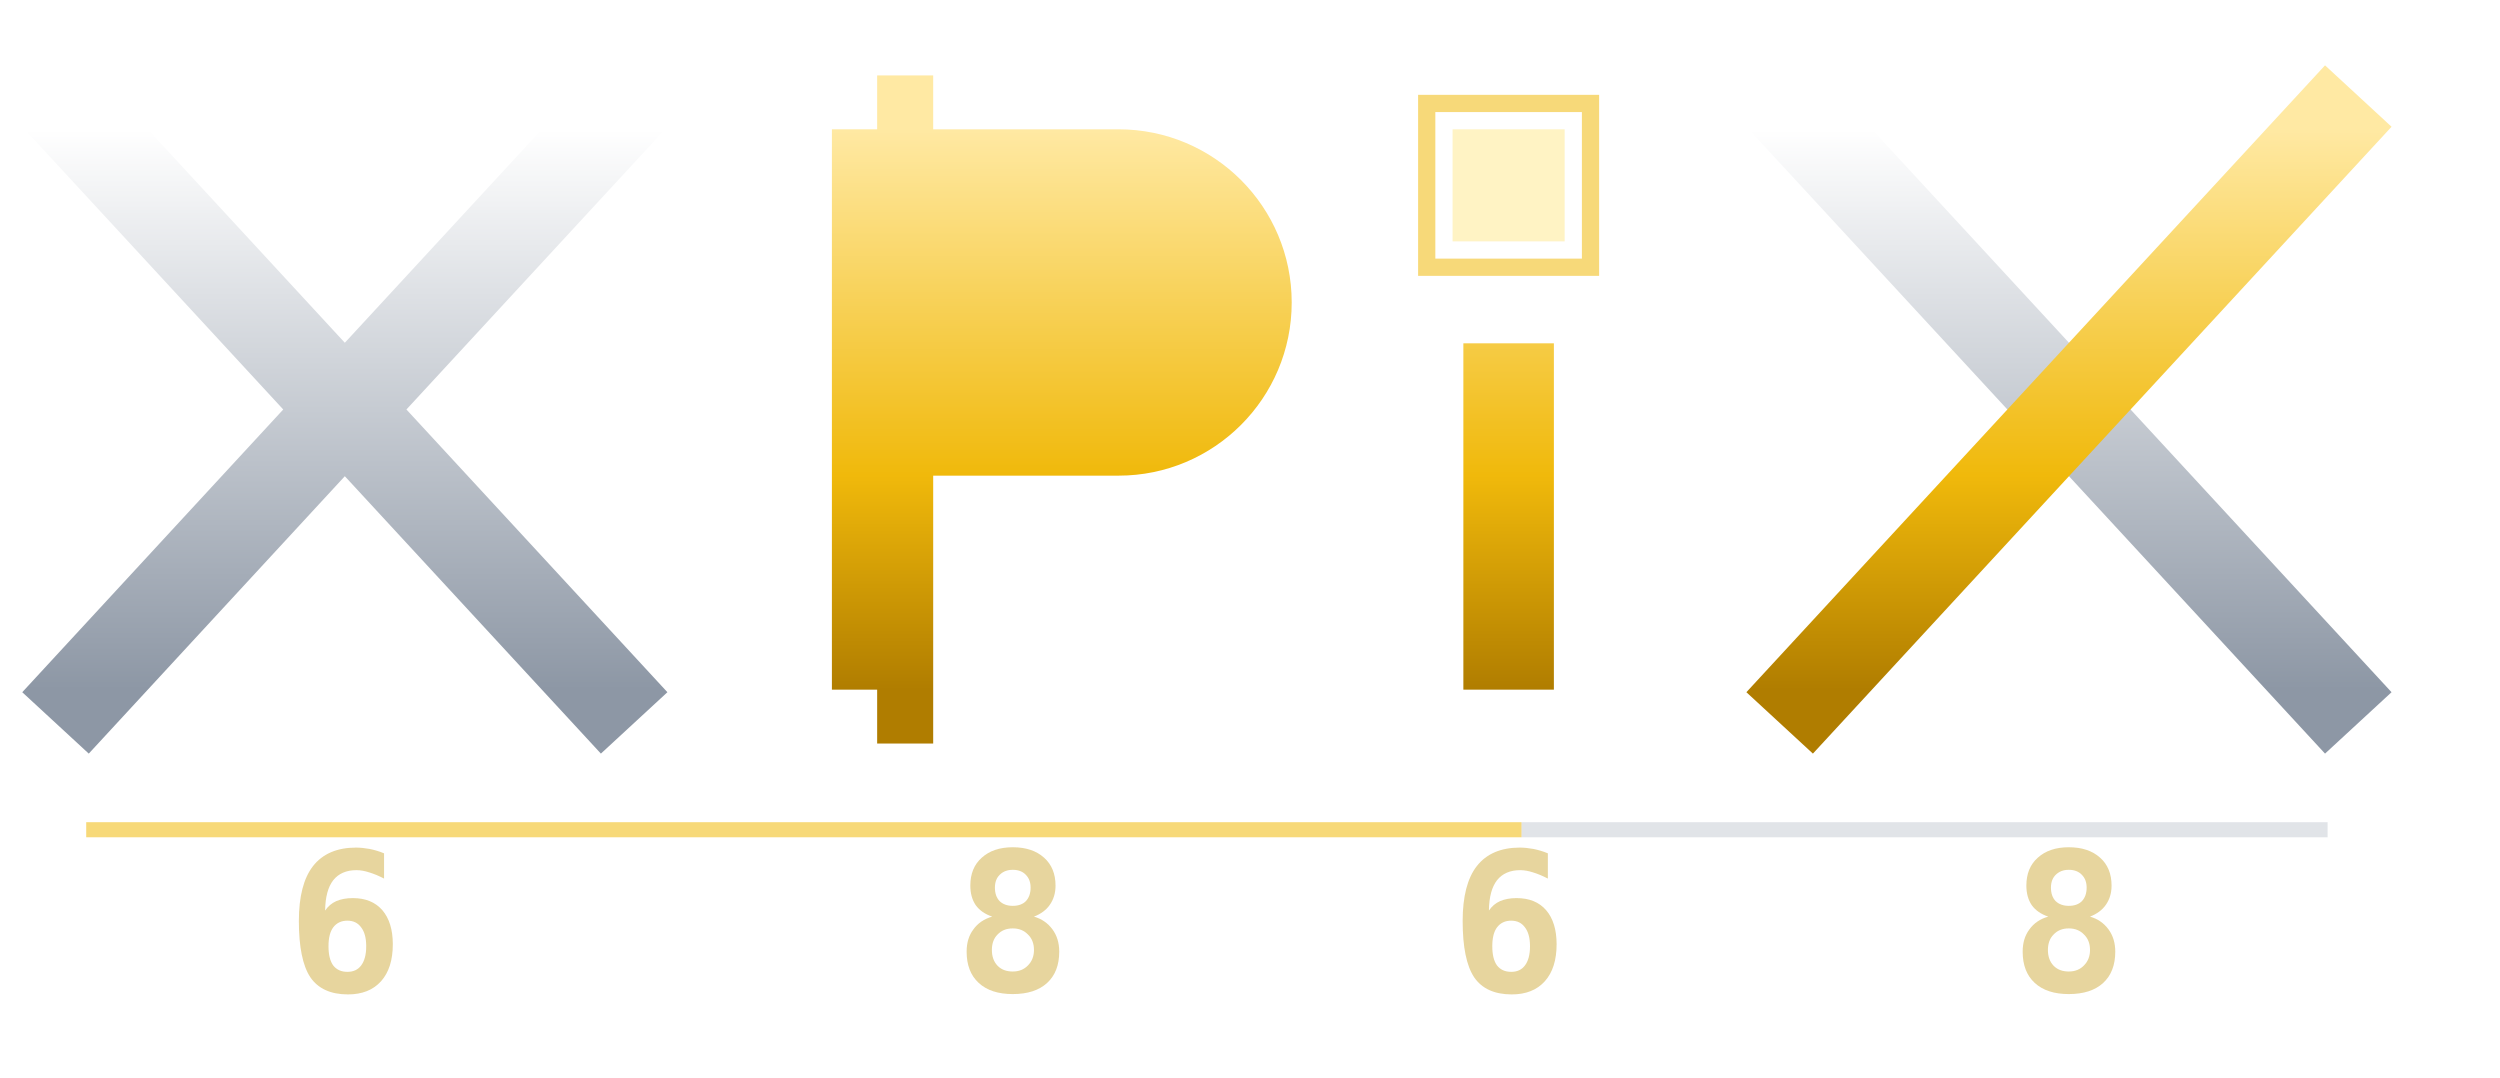
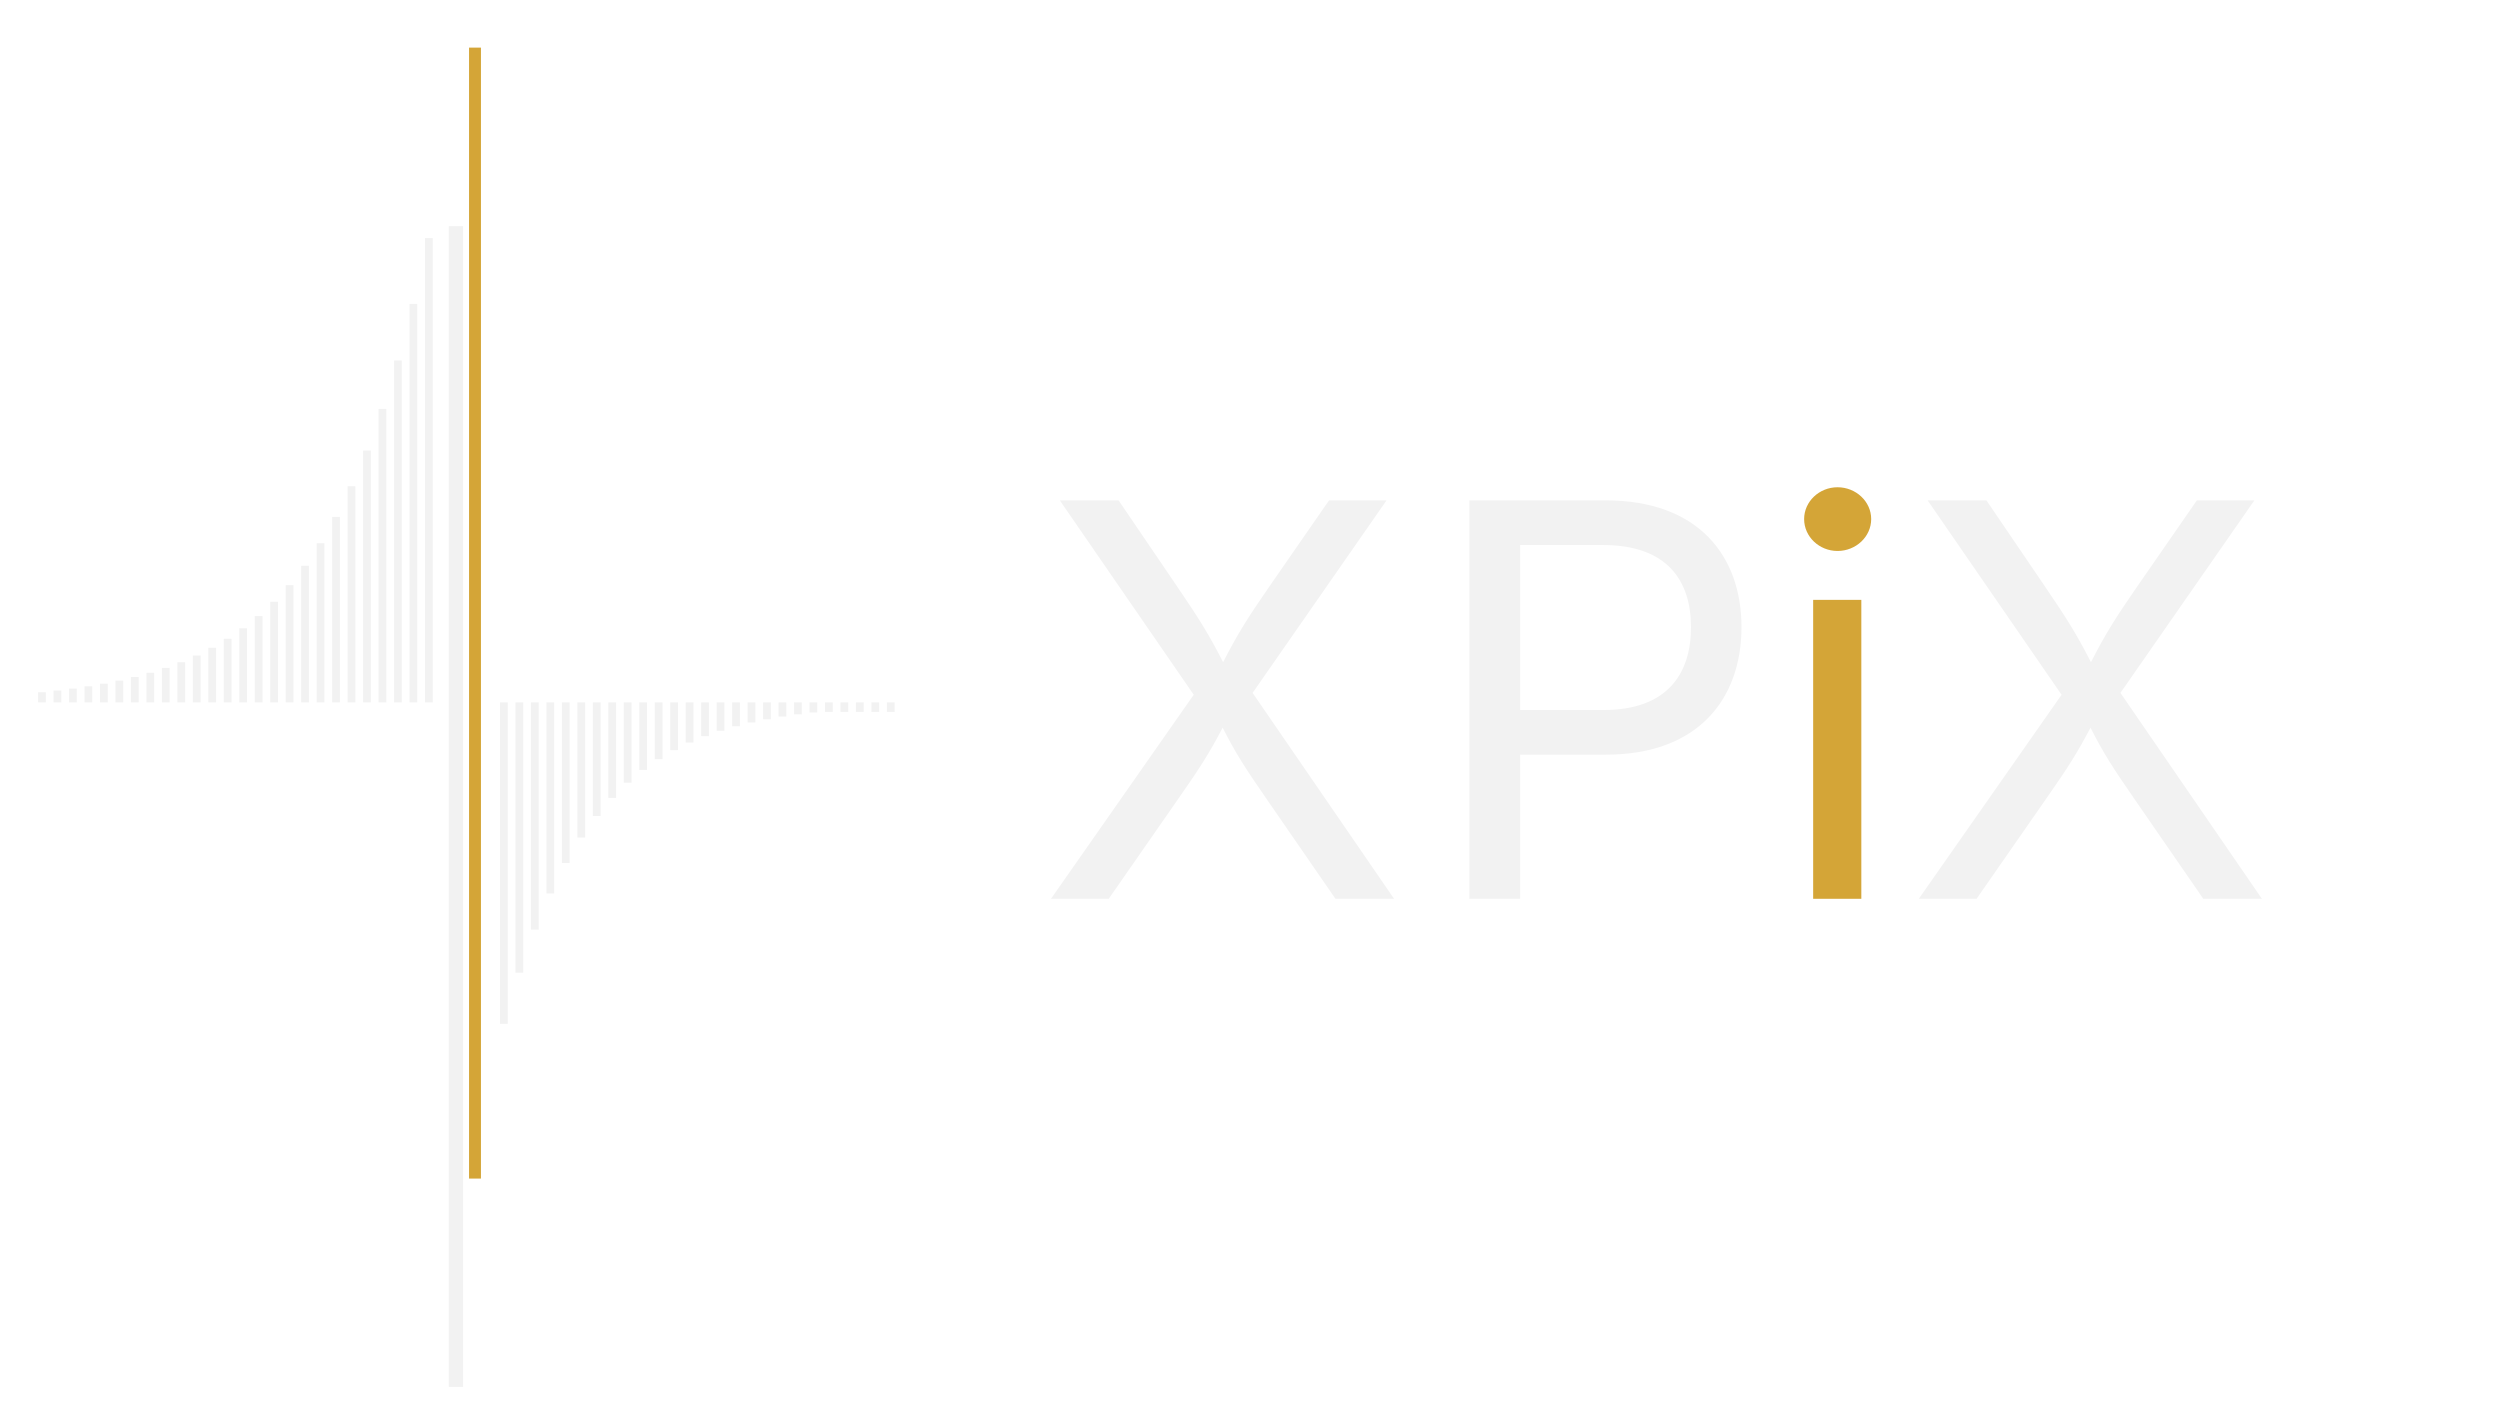
- <svg xmlns="http://www.w3.org/2000/svg" viewBox="0 0 116 50" aria-label="XPiX 6868">
-   <defs>
-     <linearGradient id="g2" gradientUnits="userSpaceOnUse" x1="0" y1="6" x2="0" y2="32">
-       <stop offset="0" stop-color="#ffe9a3" />
-       <stop offset=".618" stop-color="#f0b90b" />
-       <stop offset="1" stop-color="#b07d00" />
-     </linearGradient>
-     <linearGradient id="s2" gradientUnits="userSpaceOnUse" x1="0" y1="6" x2="0" y2="32">
-       <stop offset="0" stop-color="#ffffff" />
-       <stop offset="1" stop-color="#8d97a5" />
-     </linearGradient>
-   </defs>
-   <path d="M4 6 L28 32 M28 6 L4 32" stroke="url(#s2)" stroke-width="4.2" stroke-linecap="square" fill="none" />
-   <path d="M42 3.5 V34.5" stroke="url(#g2)" stroke-width="2.6" />
-   <path d="M40.7 6 H51.9 A8.03 8.03 0 0 1 51.9 22.07 H40.7 Z" fill="url(#g2)" />
-   <path d="M40.7 6 V32" stroke="url(#g2)" stroke-width="4.2" />
-   <path d="M70 15.93 V32" stroke="url(#g2)" stroke-width="4.2" />
-   <rect x="67.4" y="6" width="5.2" height="5.2" fill="#fff3c4" />
-   <rect x="66.2" y="4.8" width="7.6" height="7.6" fill="none" stroke="#f0b90b" stroke-width=".8" opacity=".55" />
-   <path d="M84 6 L108 32" stroke="url(#s2)" stroke-width="4.2" stroke-linecap="square" fill="none" />
-   <path d="M84 32 L108 6" stroke="url(#g2)" stroke-width="4.2" stroke-linecap="square" fill="none" />
-   <g font-family="ui-monospace,Menlo,Consolas,monospace" font-size="9" font-weight="700" fill="#c9a227" opacity=".45" text-anchor="middle">
-     <text x="16" y="46">6</text>
-     <text x="47" y="46">8</text>
-     <text x="70" y="46">6</text>
-     <text x="96" y="46">8</text>
+ <svg xmlns="http://www.w3.org/2000/svg" viewBox="22 2 420 236">
+   <rect x="93.40" y="42.00" width="1.3" height="78.00" fill="#f2f2f2" />
+   <rect x="106.00" y="120.00" width="1.3" height="54.00" fill="#f2f2f2" />
+   <rect x="90.80" y="53.06" width="1.3" height="66.94" fill="#f2f2f2" />
+   <rect x="108.60" y="120.00" width="1.3" height="45.41" fill="#f2f2f2" />
+   <rect x="88.20" y="62.56" width="1.3" height="57.44" fill="#f2f2f2" />
+   <rect x="111.20" y="120.00" width="1.3" height="38.18" fill="#f2f2f2" />
+   <rect x="85.60" y="70.70" width="1.3" height="49.30" fill="#f2f2f2" />
+   <rect x="113.80" y="120.00" width="1.3" height="32.10" fill="#f2f2f2" />
+   <rect x="83.00" y="77.69" width="1.3" height="42.31" fill="#f2f2f2" />
+   <rect x="116.40" y="120.00" width="1.3" height="26.99" fill="#f2f2f2" />
+   <rect x="80.40" y="83.69" width="1.3" height="36.31" fill="#f2f2f2" />
+   <rect x="119.00" y="120.00" width="1.3" height="22.70" fill="#f2f2f2" />
+   <rect x="77.80" y="88.84" width="1.3" height="31.16" fill="#f2f2f2" />
+   <rect x="121.60" y="120.00" width="1.3" height="19.09" fill="#f2f2f2" />
+   <rect x="75.20" y="93.26" width="1.3" height="26.74" fill="#f2f2f2" />
+   <rect x="124.20" y="120.00" width="1.3" height="16.05" fill="#f2f2f2" />
+   <rect x="72.60" y="97.05" width="1.3" height="22.95" fill="#f2f2f2" />
+   <rect x="126.80" y="120.00" width="1.3" height="13.49" fill="#f2f2f2" />
+   <rect x="70.00" y="100.31" width="1.3" height="19.69" fill="#f2f2f2" />
+   <rect x="129.40" y="120.00" width="1.3" height="11.35" fill="#f2f2f2" />
+   <rect x="67.40" y="103.10" width="1.3" height="16.90" fill="#f2f2f2" />
+   <rect x="132.00" y="120.00" width="1.3" height="9.54" fill="#f2f2f2" />
+   <rect x="64.80" y="105.50" width="1.3" height="14.50" fill="#f2f2f2" />
+   <rect x="134.60" y="120.00" width="1.3" height="8.02" fill="#f2f2f2" />
+   <rect x="62.20" y="107.55" width="1.3" height="12.45" fill="#f2f2f2" />
+   <rect x="137.20" y="120.00" width="1.3" height="6.75" fill="#f2f2f2" />
+   <rect x="59.60" y="109.32" width="1.3" height="10.68" fill="#f2f2f2" />
+   <rect x="139.80" y="120.00" width="1.3" height="5.67" fill="#f2f2f2" />
+   <rect x="57.00" y="110.83" width="1.3" height="9.17" fill="#f2f2f2" />
+   <rect x="142.40" y="120.00" width="1.3" height="4.77" fill="#f2f2f2" />
+   <rect x="54.40" y="112.13" width="1.3" height="7.87" fill="#f2f2f2" />
+   <rect x="145.00" y="120.00" width="1.3" height="4.01" fill="#f2f2f2" />
+   <rect x="51.80" y="113.25" width="1.3" height="6.75" fill="#f2f2f2" />
+   <rect x="147.60" y="120.00" width="1.3" height="3.37" fill="#f2f2f2" />
+   <rect x="49.20" y="114.21" width="1.3" height="5.79" fill="#f2f2f2" />
+   <rect x="150.20" y="120.00" width="1.3" height="2.84" fill="#f2f2f2" />
+   <rect x="46.60" y="115.03" width="1.3" height="4.97" fill="#f2f2f2" />
+   <rect x="152.80" y="120.00" width="1.3" height="2.38" fill="#f2f2f2" />
+   <rect x="44.00" y="115.73" width="1.3" height="4.27" fill="#f2f2f2" />
+   <rect x="155.40" y="120.00" width="1.3" height="2.01" fill="#f2f2f2" />
+   <rect x="41.40" y="116.34" width="1.3" height="3.66" fill="#f2f2f2" />
+   <rect x="158.00" y="120.00" width="1.3" height="1.69" fill="#f2f2f2" />
+   <rect x="38.80" y="116.86" width="1.3" height="3.14" fill="#f2f2f2" />
+   <rect x="160.60" y="120.00" width="1.3" height="1.60" fill="#f2f2f2" />
+   <rect x="36.20" y="117.30" width="1.3" height="2.70" fill="#f2f2f2" />
+   <rect x="163.20" y="120.00" width="1.3" height="1.60" fill="#f2f2f2" />
+   <rect x="33.60" y="117.69" width="1.3" height="2.31" fill="#f2f2f2" />
+   <rect x="165.80" y="120.00" width="1.3" height="1.60" fill="#f2f2f2" />
+   <rect x="31.00" y="118.01" width="1.3" height="1.99" fill="#f2f2f2" />
+   <rect x="168.40" y="120.00" width="1.3" height="1.60" fill="#f2f2f2" />
+   <rect x="28.40" y="118.30" width="1.3" height="1.70" fill="#f2f2f2" />
+   <rect x="171.00" y="120.00" width="1.3" height="1.60" fill="#f2f2f2" />
+   <rect x="97.4" y="40" width="2.4" height="195" fill="#f2f2f2" />
+   <rect x="100.8" y="10" width="2.0" height="190" fill="#d4a537" />
+   <g font-family="Inter,'Helvetica Neue',Arial,sans-serif" font-weight="400" font-size="92" letter-spacing="2">
+     <text x="196" y="153" fill="#f2f2f2">XP<tspan fill="#d4a537">i</tspan>X</text>
  </g>
-   <path d="M4 38.5 H70.6" stroke="#f0b90b" stroke-width=".7" opacity=".55" />
-   <path d="M70.6 38.5 H108" stroke="#9aa4b2" stroke-width=".7" opacity=".3" />
</svg>
